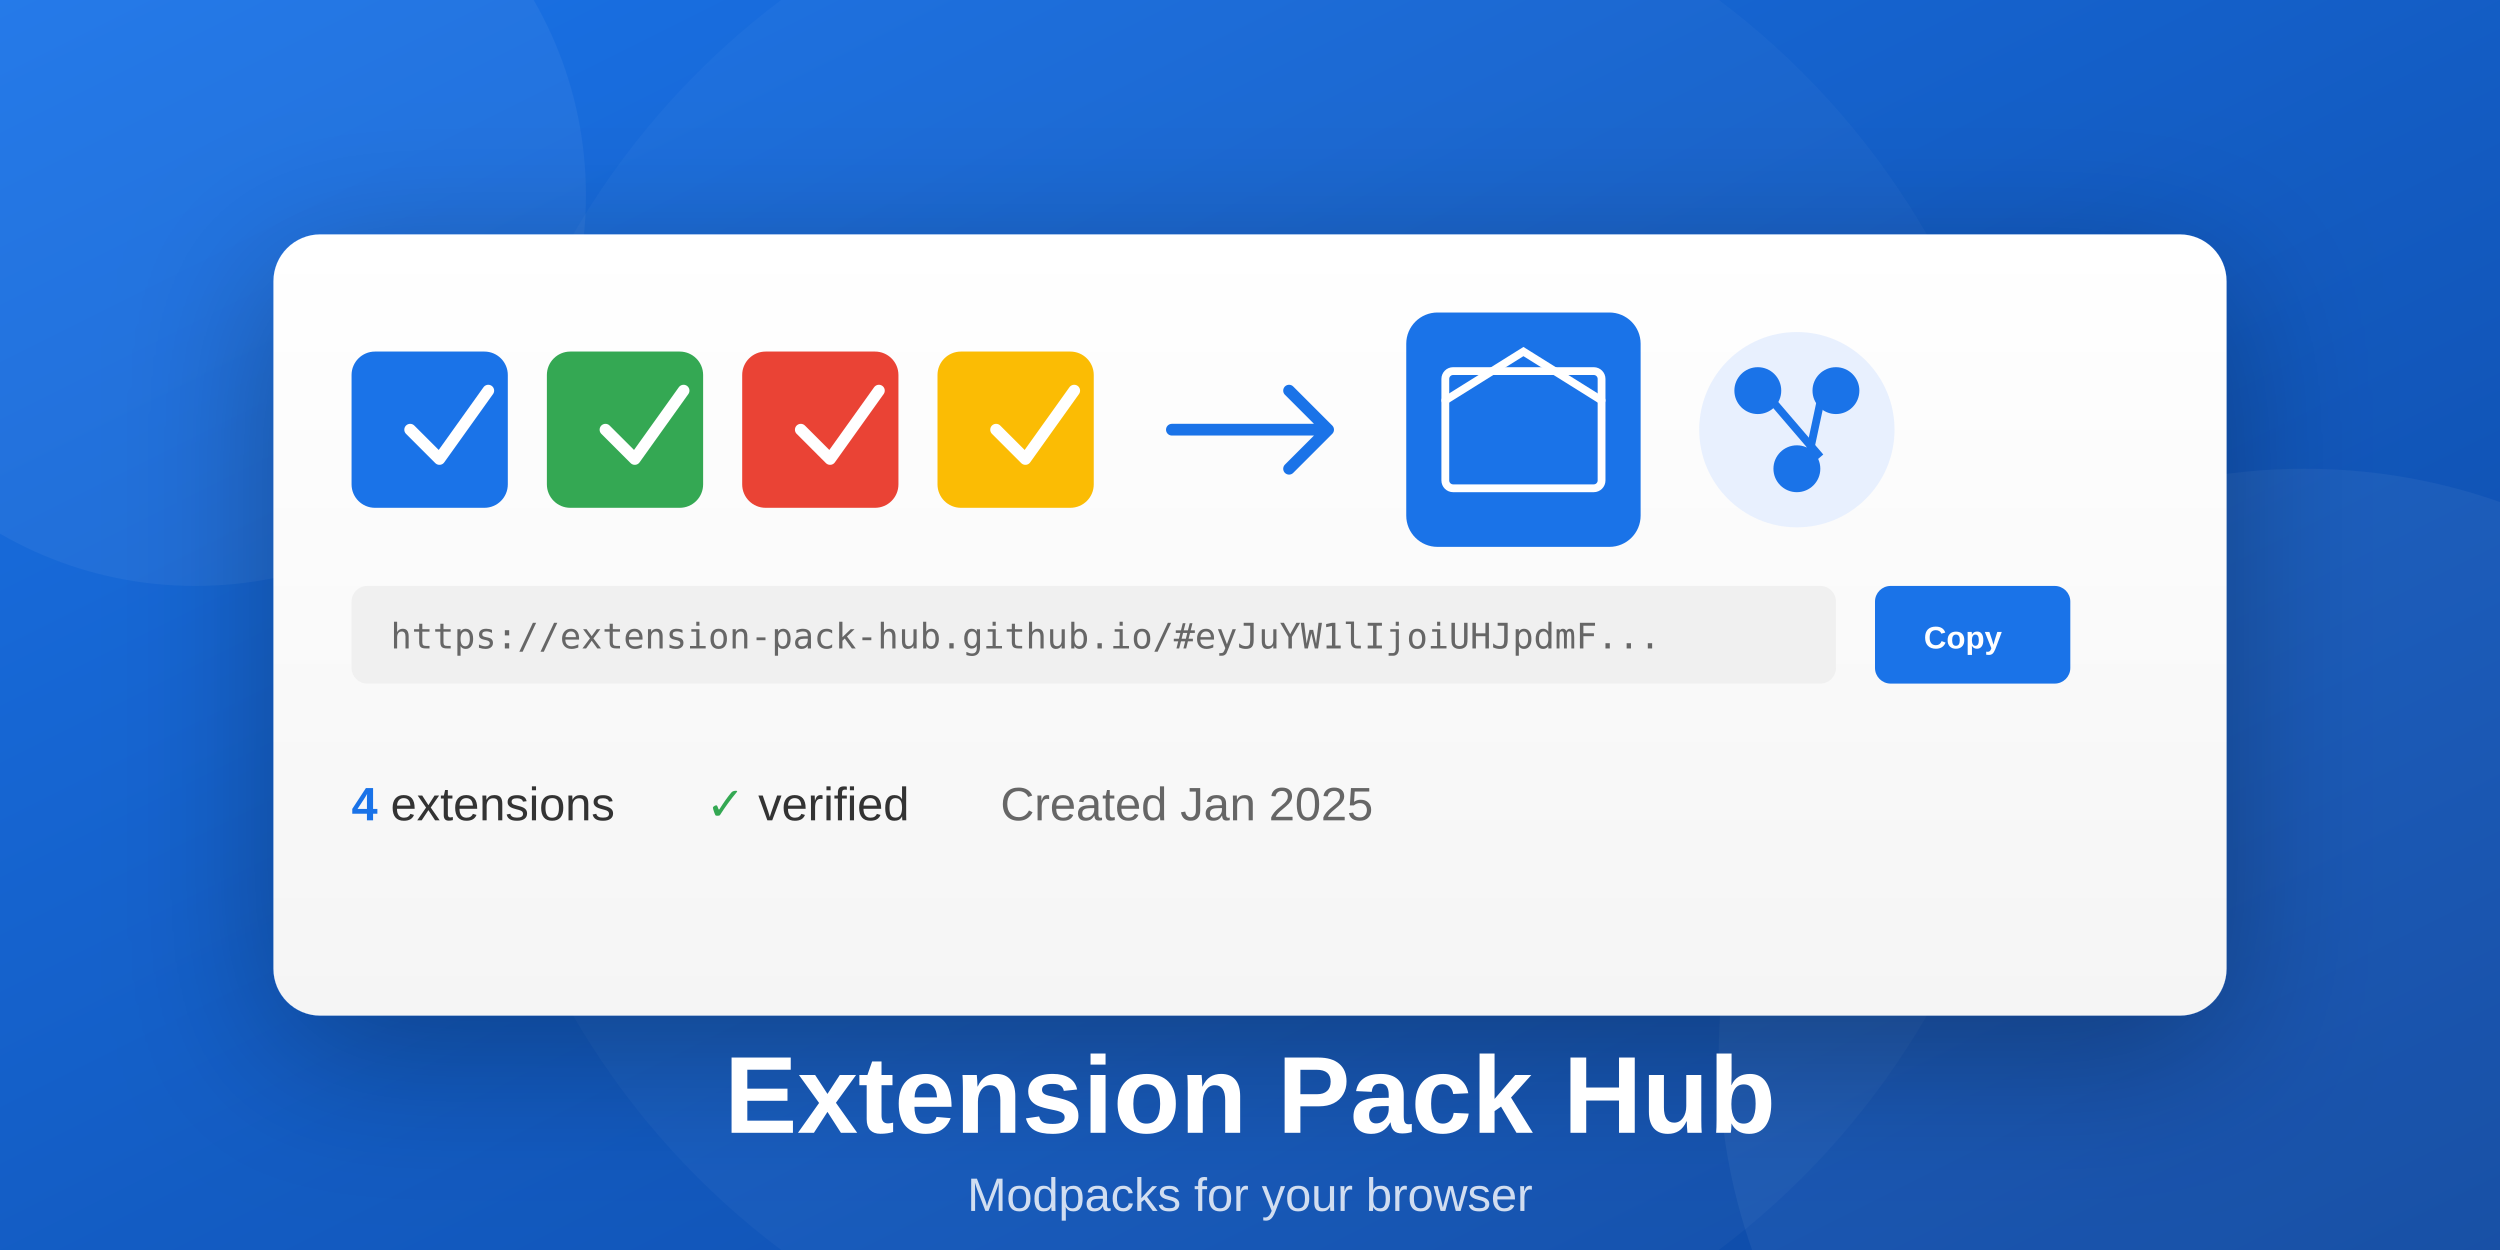
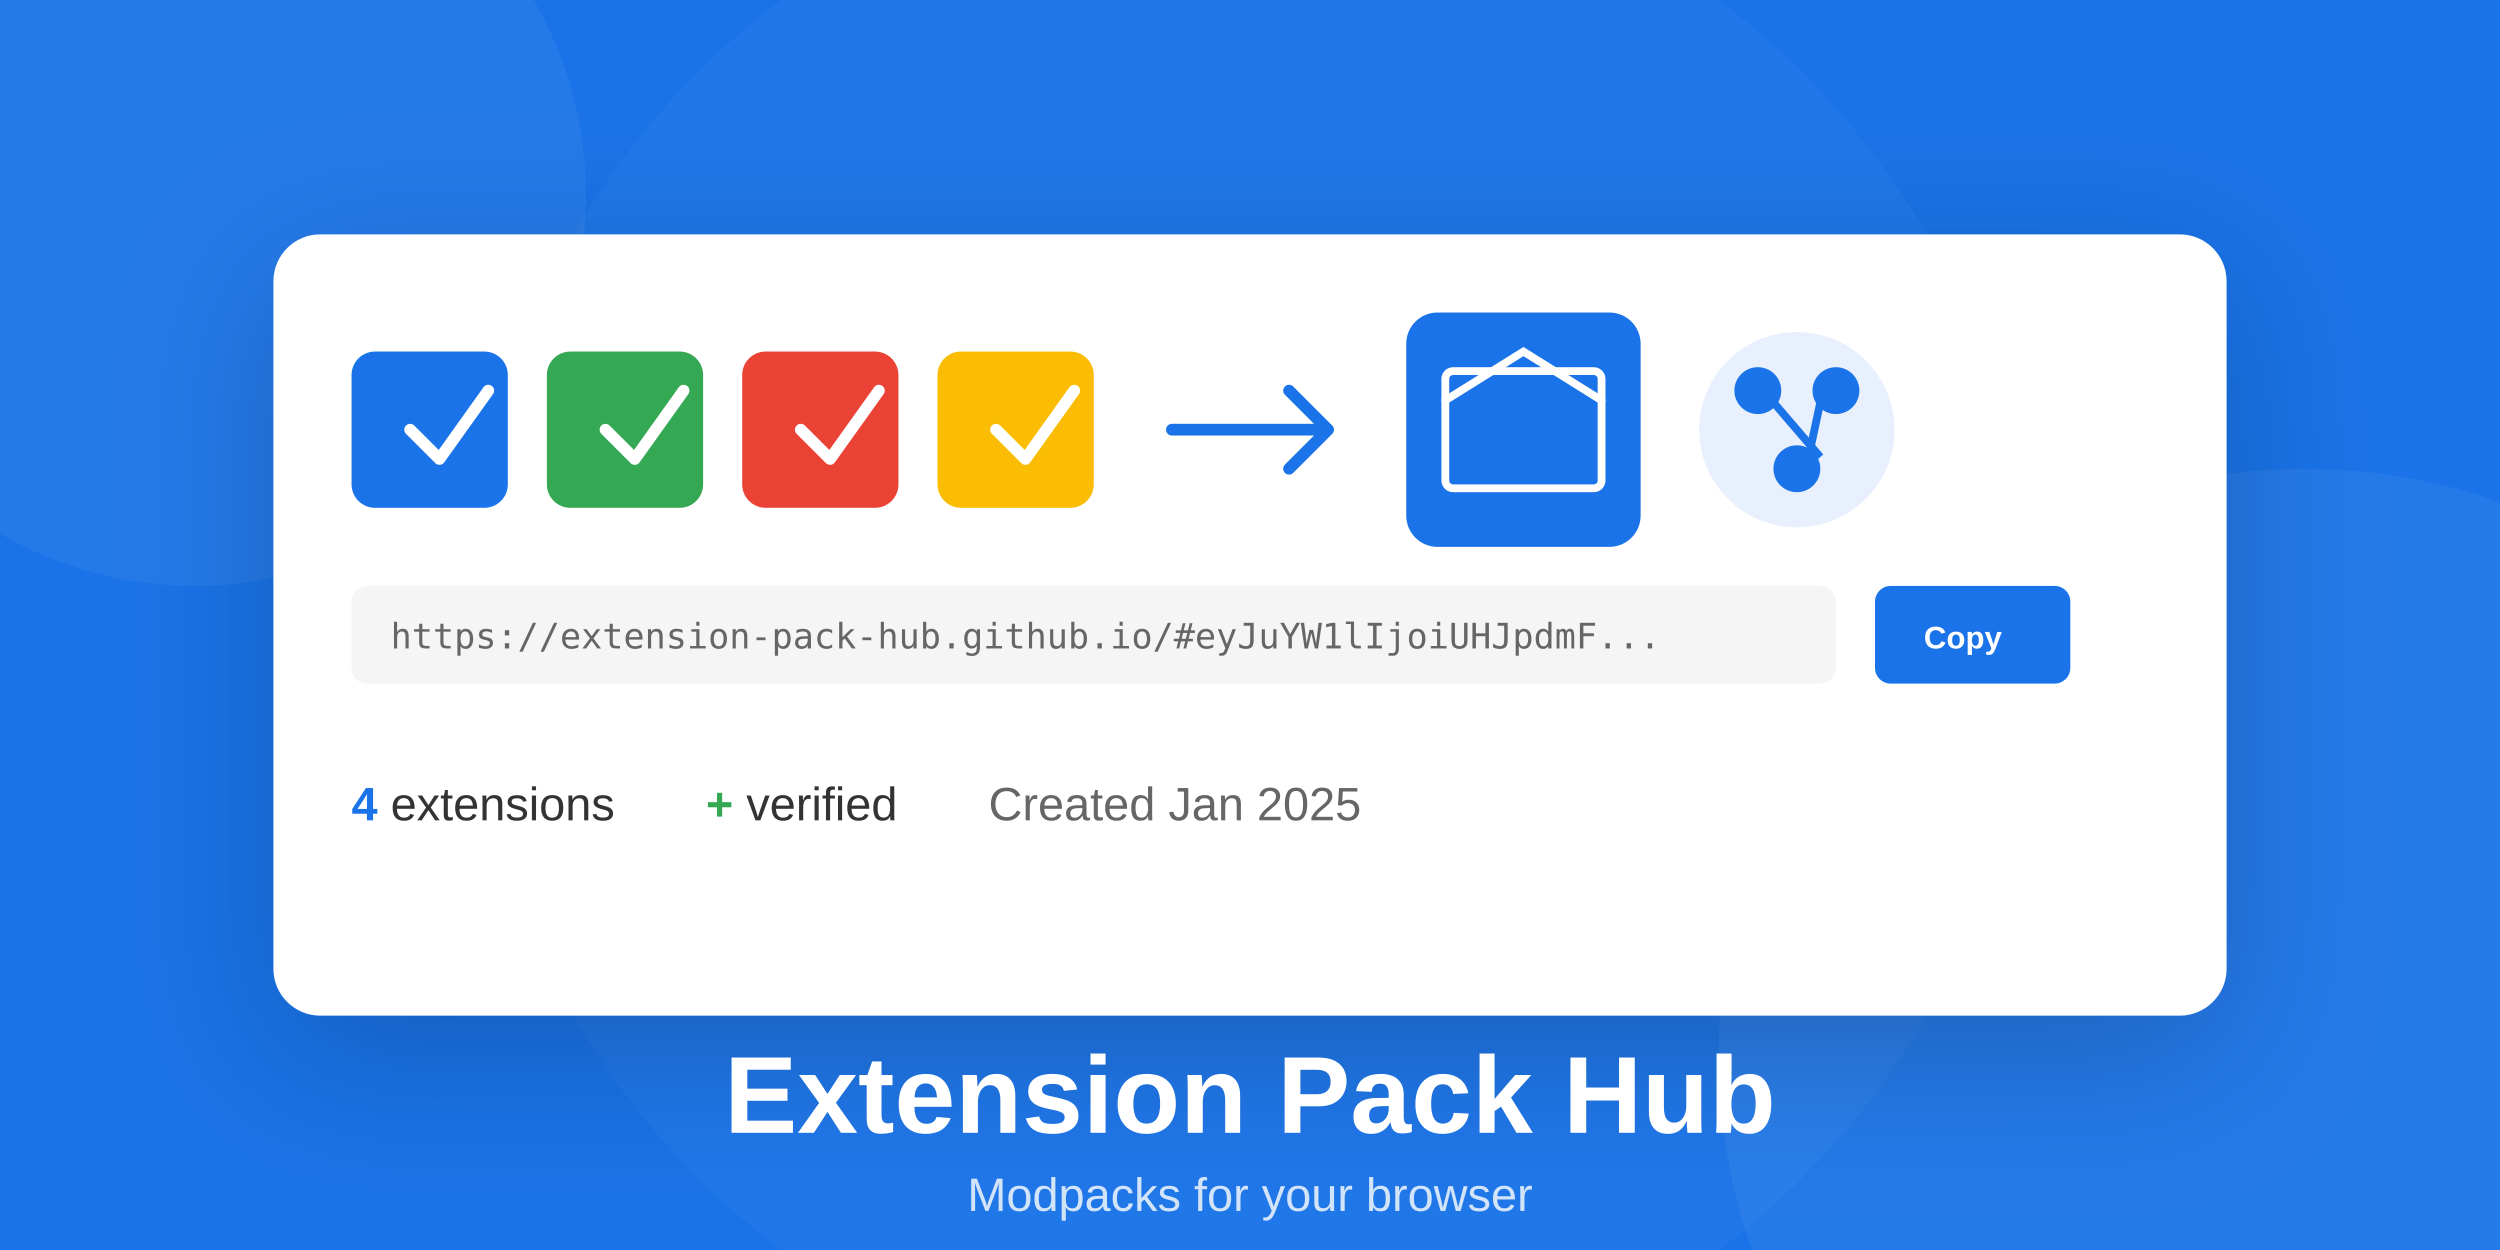
<svg xmlns="http://www.w3.org/2000/svg" width="1280" height="640" viewBox="0 0 1280 640" fill="none">
-   <defs>
-     <linearGradient id="bg" x1="0%" y1="0%" x2="100%" y2="100%">
-       <stop offset="0%" style="stop-color:#1a73e8" />
-       <stop offset="100%" style="stop-color:#0d47a1" />
-     </linearGradient>
-     <linearGradient id="card" x1="0%" y1="0%" x2="0%" y2="100%">
-       <stop offset="0%" style="stop-color:#ffffff" />
-       <stop offset="100%" style="stop-color:#f5f5f5" />
-     </linearGradient>
-   </defs>
-   <rect width="1280" height="640" fill="url(#bg)" />
+   <rect width="1280" height="640" fill="#1a73e8" />
  <circle cx="100" cy="100" r="200" fill="white" fill-opacity="0.05" />
  <circle cx="1180" cy="540" r="300" fill="white" fill-opacity="0.05" />
  <circle cx="640" cy="320" r="400" fill="white" fill-opacity="0.03" />
-   <rect x="140" y="120" width="1000" height="400" rx="24" fill="url(#card)" filter="drop-shadow(0 20px 40px rgba(0,0,0,0.3))" />
+   <rect x="140" y="120" width="1000" height="400" rx="24" fill="white" filter="drop-shadow(0 20px 40px rgba(0,0,0,0.2))" />
  <rect x="180" y="180" width="80" height="80" rx="12" fill="#1a73e8" />
  <rect x="280" y="180" width="80" height="80" rx="12" fill="#34a853" />
  <rect x="380" y="180" width="80" height="80" rx="12" fill="#ea4335" />
  <rect x="480" y="180" width="80" height="80" rx="12" fill="#fbbc04" />
  <path d="M210 220 L225 235 L250 200" stroke="white" stroke-width="6" stroke-linecap="round" stroke-linejoin="round" fill="none" />
  <path d="M310 220 L325 235 L350 200" stroke="white" stroke-width="6" stroke-linecap="round" stroke-linejoin="round" fill="none" />
  <path d="M410 220 L425 235 L450 200" stroke="white" stroke-width="6" stroke-linecap="round" stroke-linejoin="round" fill="none" />
  <path d="M510 220 L525 235 L550 200" stroke="white" stroke-width="6" stroke-linecap="round" stroke-linejoin="round" fill="none" />
  <path d="M600 220 L680 220 M660 200 L680 220 L660 240" stroke="#1a73e8" stroke-width="6" stroke-linecap="round" stroke-linejoin="round" fill="none" />
  <rect x="720" y="160" width="120" height="120" rx="16" fill="#1a73e8" />
  <rect x="740" y="190" width="80" height="60" rx="4" fill="none" stroke="white" stroke-width="4" />
  <path d="M740 205 L780 180 L820 205" stroke="white" stroke-width="4" stroke-linecap="round" fill="none" />
  <circle cx="920" cy="220" r="50" fill="#e8f0fe" />
  <circle cx="900" cy="200" r="12" fill="#1a73e8" />
  <circle cx="940" cy="200" r="12" fill="#1a73e8" />
  <circle cx="920" cy="240" r="12" fill="#1a73e8" />
  <line x1="908" y1="206" x2="932" y2="234" stroke="#1a73e8" stroke-width="4" />
  <line x1="932" y1="206" x2="926" y2="234" stroke="#1a73e8" stroke-width="4" />
-   <rect x="180" y="300" width="760" height="50" rx="8" fill="#f0f0f0" />
+   <rect x="180" y="300" width="760" height="50" rx="8" fill="#f5f5f5" />
  <text x="200" y="332" font-family="monospace" font-size="18" fill="#666">https://extension-pack-hub.github.io/#eyJuYW1lIjoiUHJpdmF...</text>
  <rect x="960" y="300" width="100" height="50" rx="8" fill="#1a73e8" />
  <text x="985" y="332" font-family="Arial, sans-serif" font-size="16" fill="white" font-weight="bold">Copy</text>
  <text x="180" y="420" font-family="Arial, sans-serif" font-size="24" fill="#333">
    <tspan fill="#1a73e8" font-weight="bold">4</tspan> extensions
-     <tspan dx="40" fill="#34a853" font-weight="bold">✓</tspan> verified
+     <tspan dx="40" fill="#34a853" font-weight="bold">+</tspan> verified
    <tspan dx="40" fill="#666">Created Jan 2025</tspan>
  </text>
  <text x="640" y="580" font-family="Arial, sans-serif" font-size="56" fill="white" text-anchor="middle" font-weight="bold">Extension Pack Hub</text>
  <text x="640" y="620" font-family="Arial, sans-serif" font-size="24" fill="white" fill-opacity="0.8" text-anchor="middle">Modpacks for your browser</text>
</svg>
